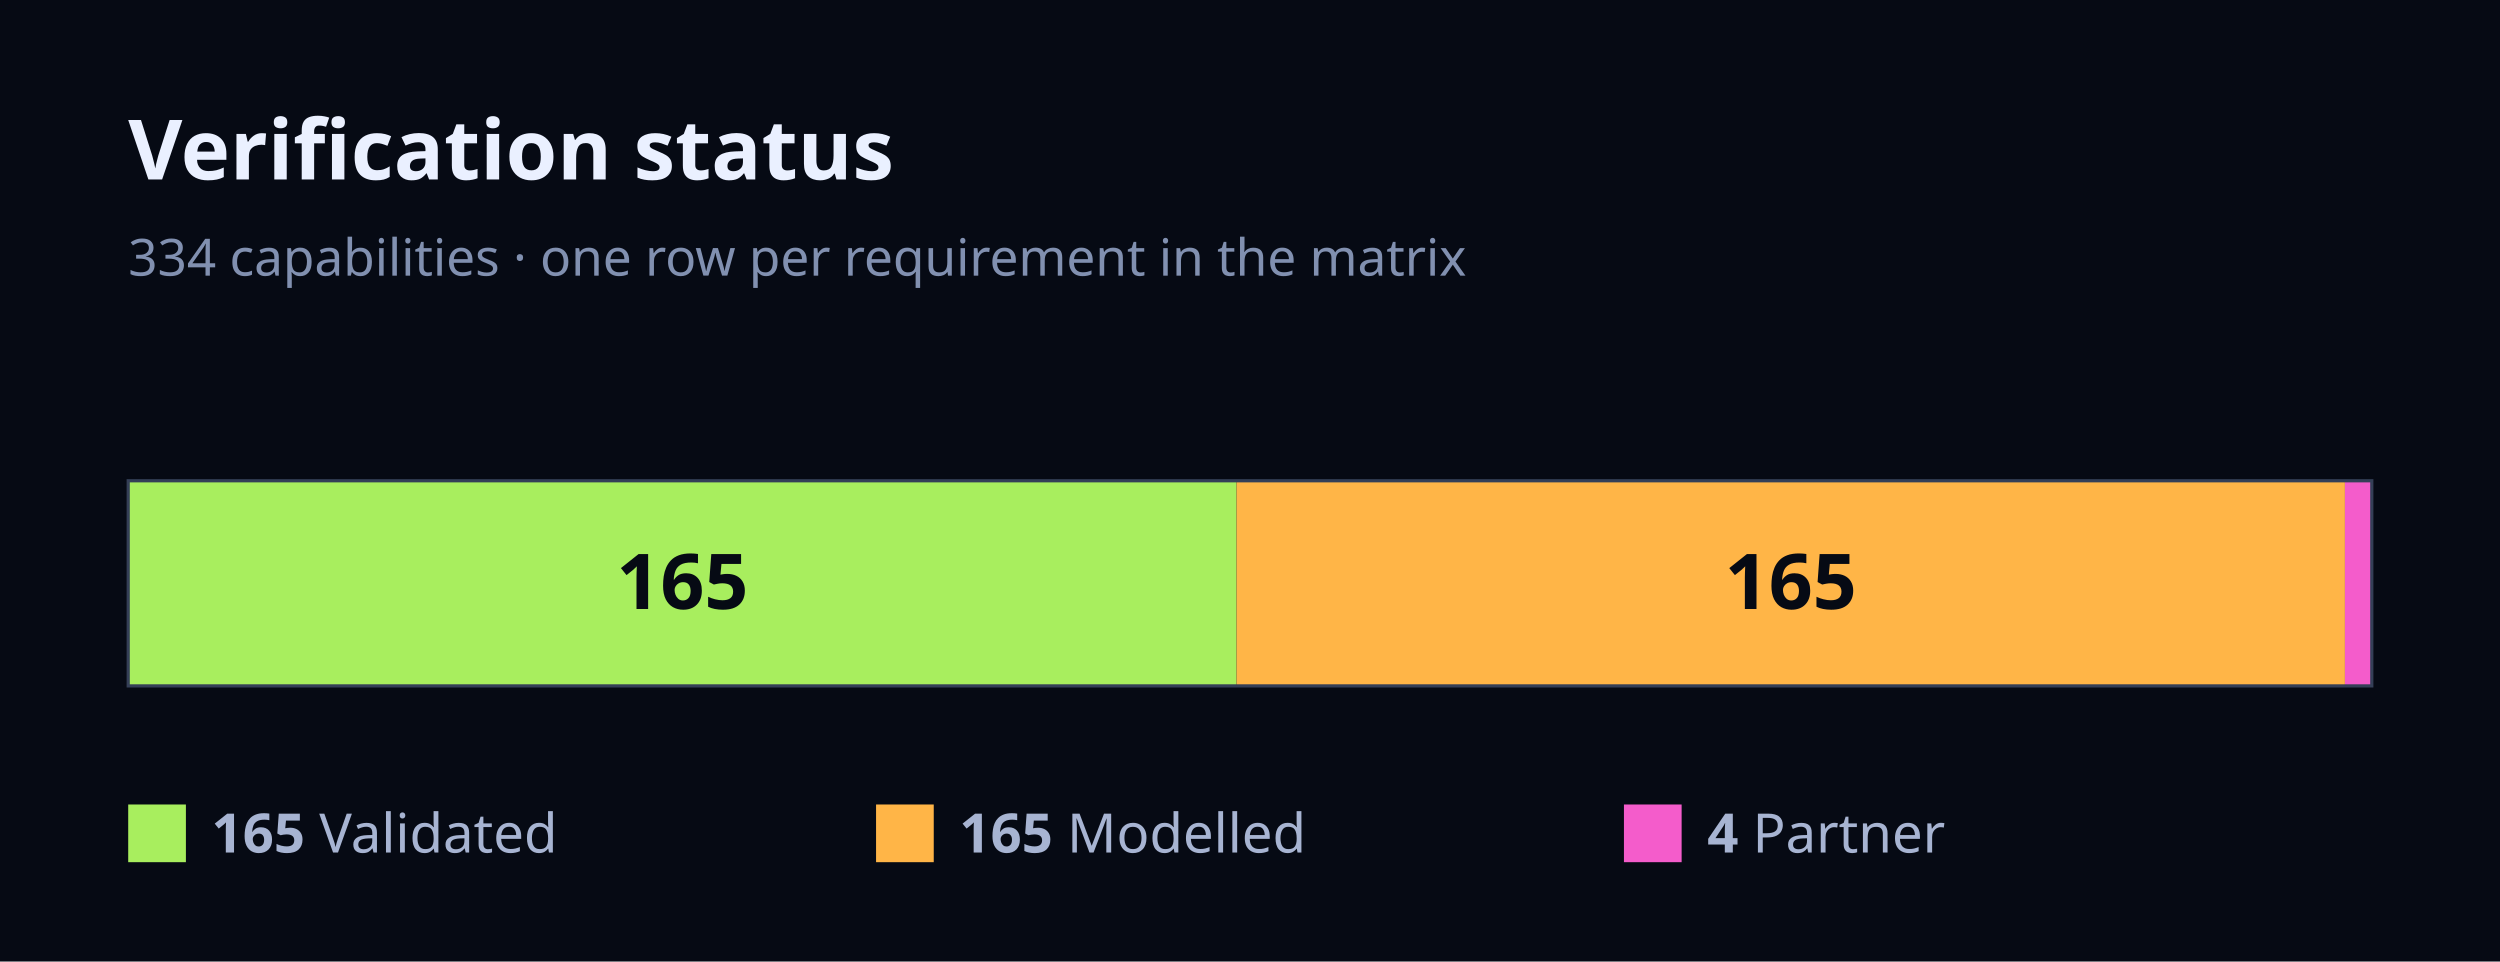
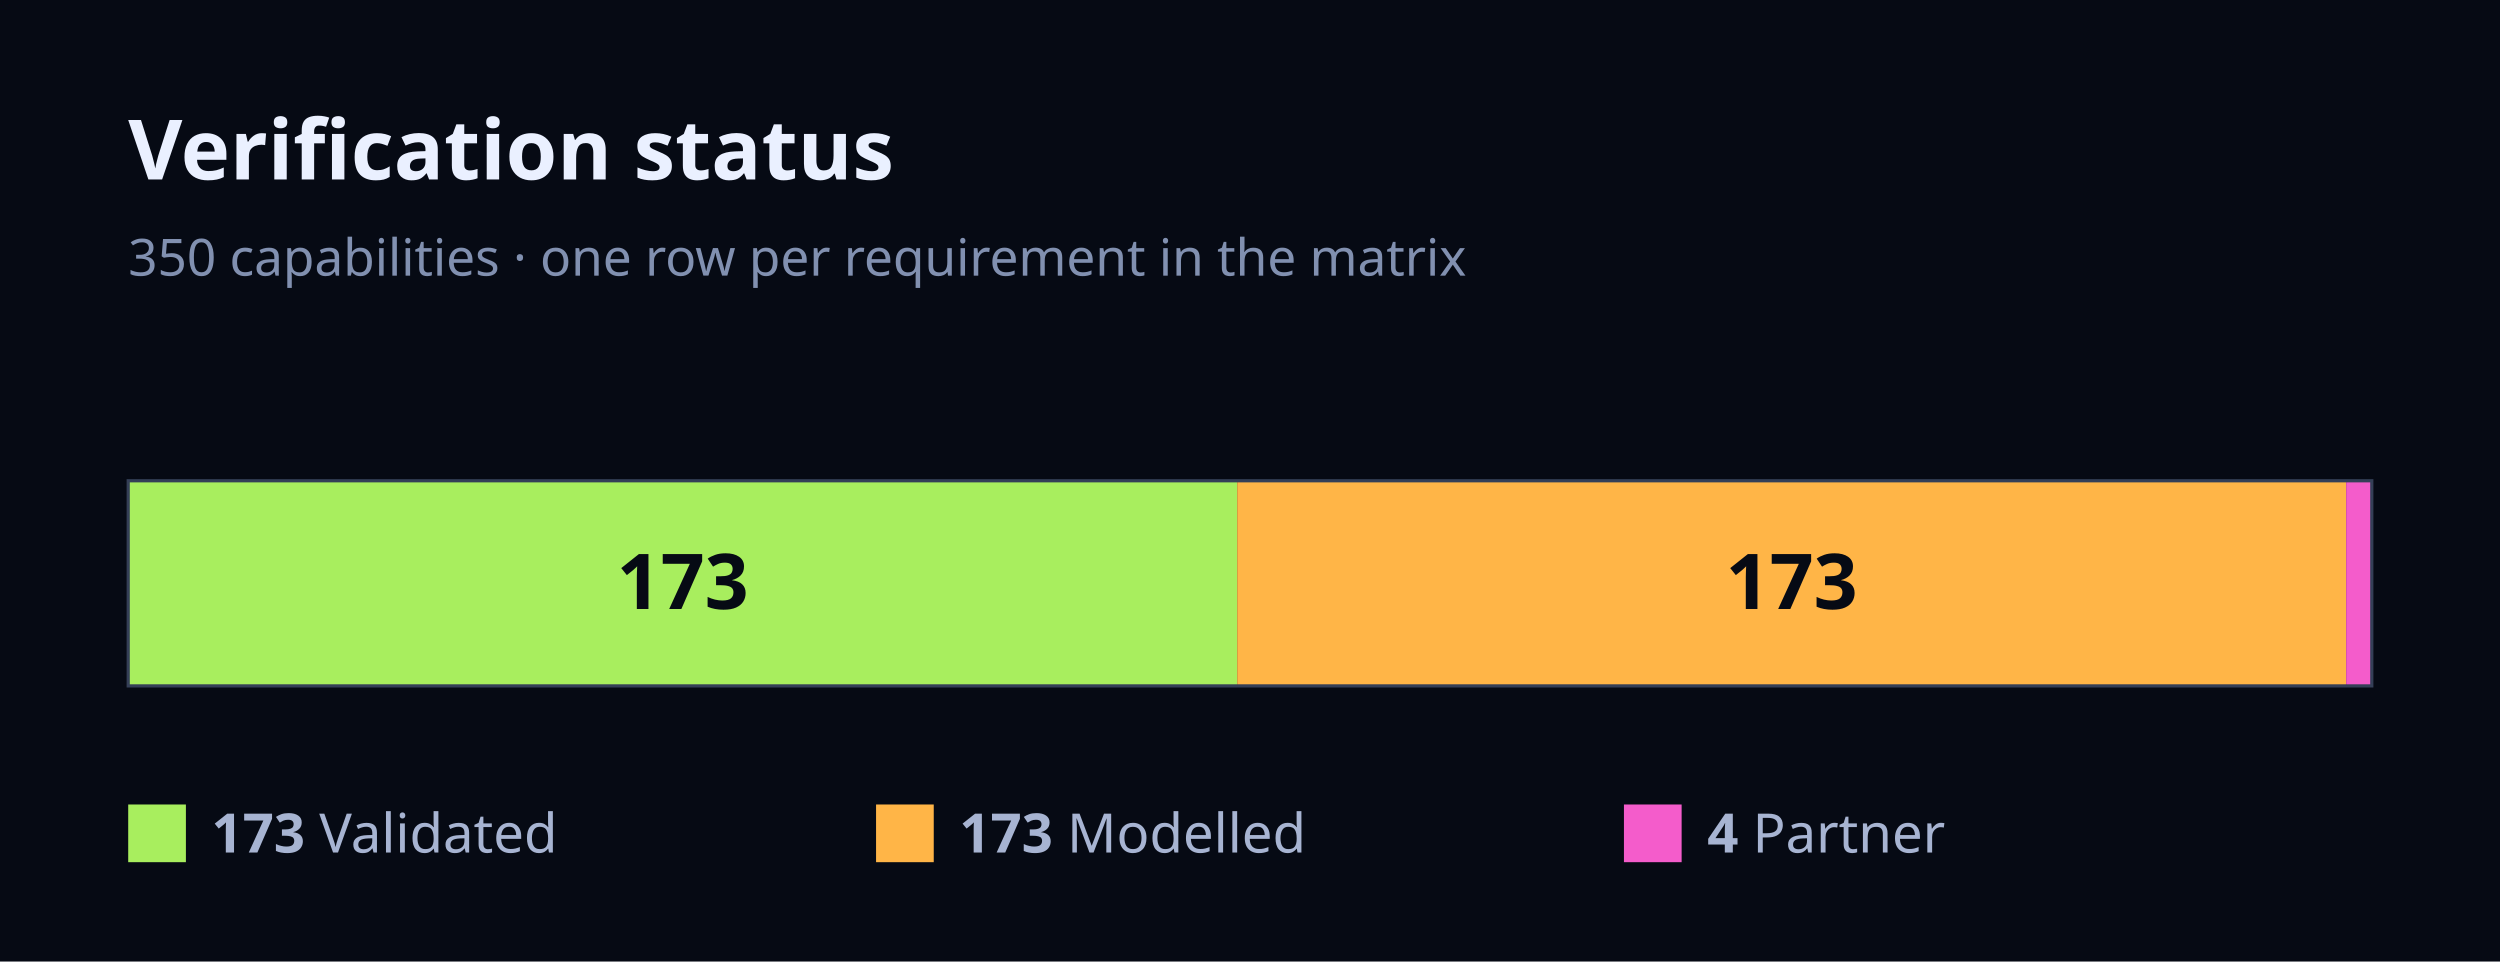
<svg xmlns="http://www.w3.org/2000/svg" width="780" height="300" viewBox="0 0 780 300" font-family="Geist, ui-sans-serif, system-ui, sans-serif">
  <rect x="0" y="0" width="780" height="300" fill="#060A14" />
  <text x="40" y="56" font-size="26" font-weight="700" fill="#EAF0FF">Verification status</text>
-   <text x="40" y="86" font-size="16" fill="#8190B0">334 capabilities · one row per requirement in the matrix</text>
-   <rect x="40" y="150" width="345.81" height="64" fill="#A8EE5E" />
-   <text x="212.9" y="190" font-size="24" font-weight="700" fill="#060A14" text-anchor="middle">165</text>
-   <rect x="385.81" y="150" width="345.81" height="64" fill="#FFB547" />
-   <text x="558.71" y="190" font-size="24" font-weight="700" fill="#060A14" text-anchor="middle">165</text>
-   <rect x="731.62" y="150" width="8.38" height="64" fill="#F45CCB" />
+   <text x="40" y="86" font-size="16" fill="#8190B0">350 capabilities · one row per requirement in the matrix</text>
+   <rect x="40" y="150" width="346" height="64" fill="#A8EE5E" />
+   <text x="213" y="190" font-size="24" font-weight="700" fill="#060A14" text-anchor="middle">173</text>
+   <rect x="386" y="150" width="346" height="64" fill="#FFB547" />
+   <text x="559" y="190" font-size="24" font-weight="700" fill="#060A14" text-anchor="middle">173</text>
+   <rect x="732" y="150" width="8" height="64" fill="#F45CCB" />
  <rect x="40" y="150" width="700" height="64" fill="none" stroke="#343F57" stroke-width="1" />
  <rect x="40" y="251" width="18" height="18" fill="#A8EE5E" />
  <text x="66" y="266" font-size="17" fill="#A7B4D2">
-     <tspan font-weight="700">165</tspan> Validated</text>
+     <tspan font-weight="700">173</tspan> Validated</text>
  <rect x="273.33" y="251" width="18" height="18" fill="#FFB547" />
  <text x="299.33" y="266" font-size="17" fill="#A7B4D2">
-     <tspan font-weight="700">165</tspan> Modelled</text>
+     <tspan font-weight="700">173</tspan> Modelled</text>
  <rect x="506.67" y="251" width="18" height="18" fill="#F45CCB" />
  <text x="532.67" y="266" font-size="17" fill="#A7B4D2">
    <tspan font-weight="700">4</tspan> Partner</text>
</svg>
